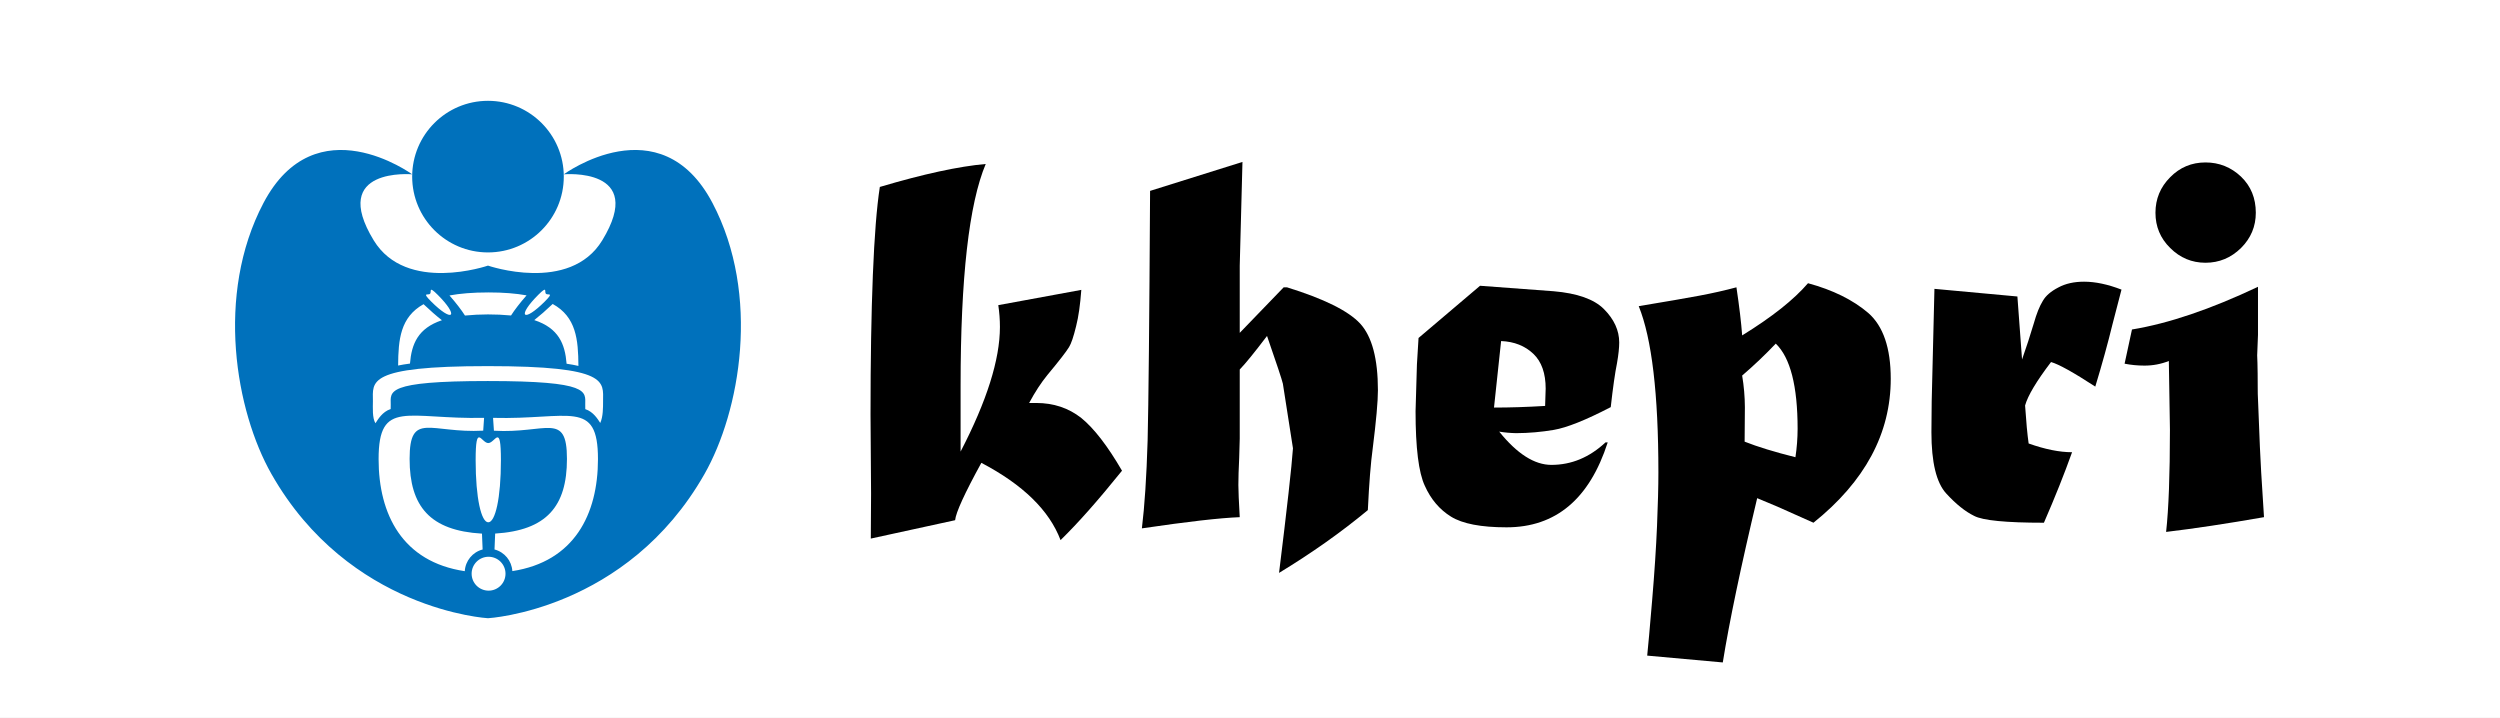
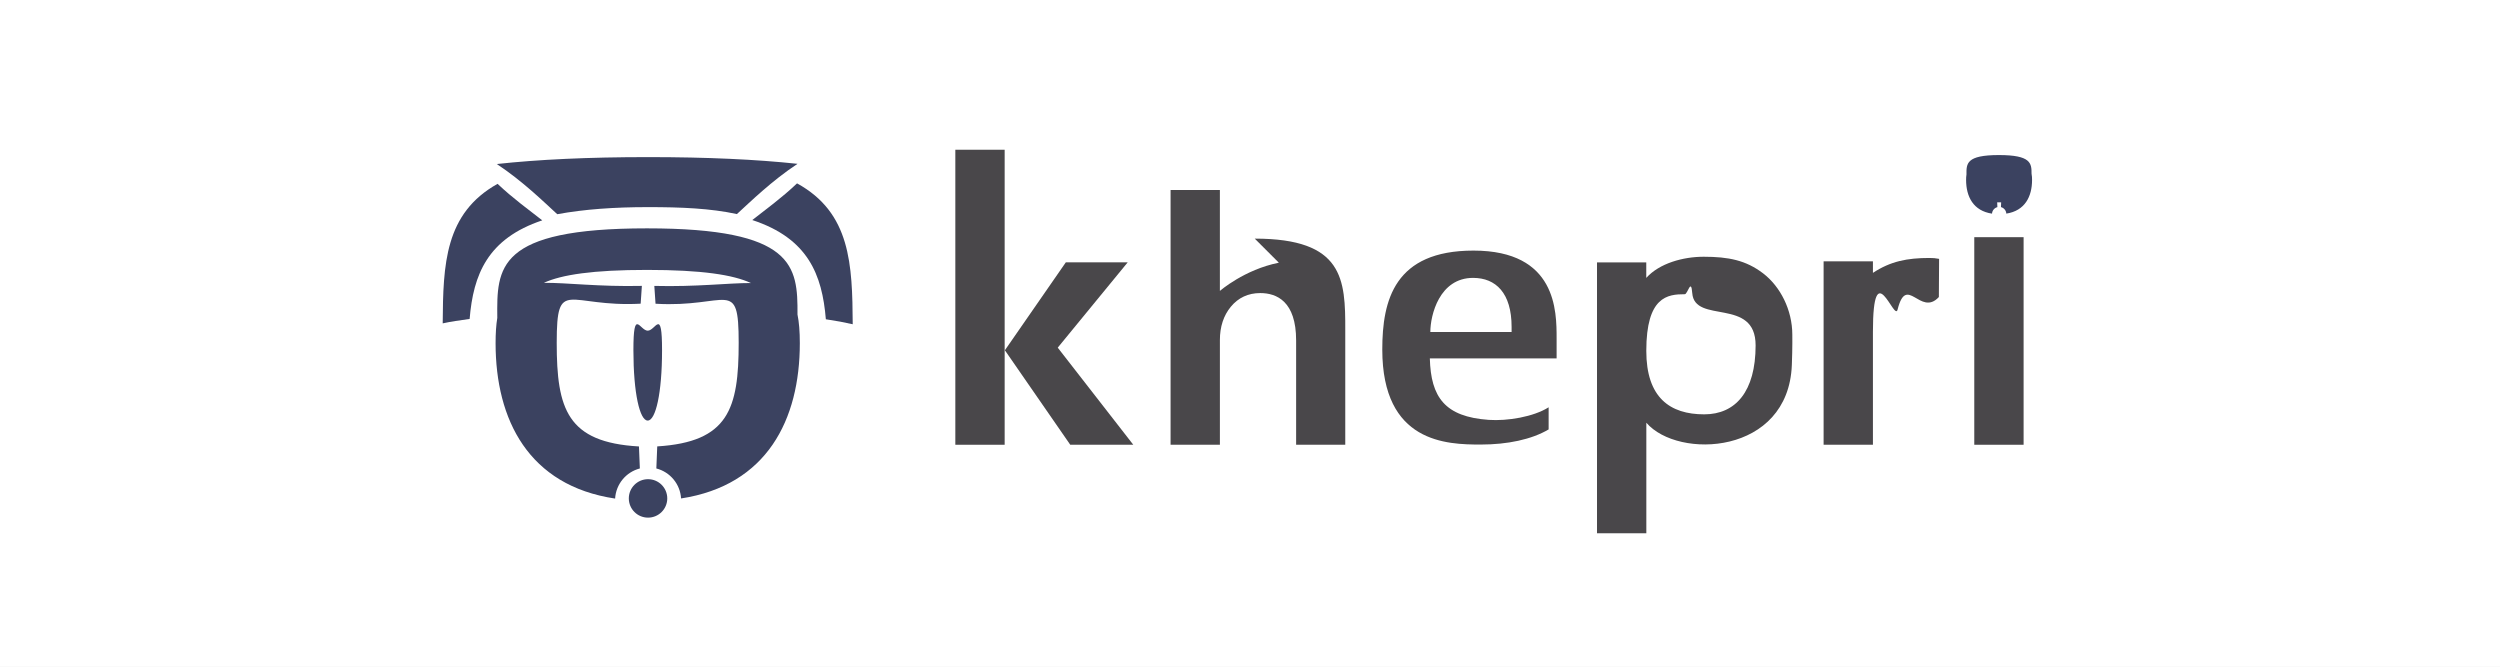
- <svg xmlns="http://www.w3.org/2000/svg" id="图层_1" data-name="图层 1" viewBox="0 0 4885 1402">
+ <svg xmlns="http://www.w3.org/2000/svg" id="图层_1" data-name="图层 1" viewBox="0 0 3840 1024">
  <defs>
-     <style>.cls-1{fill:#fff;}.cls-2{fill:#0071bc;}</style>
+     <style>.cls-1{fill:#fff;}.cls-2{fill:#3b4260;}.cls-3{fill:#49474a;}</style>
  </defs>
-   <rect class="cls-1" width="4885" height="1402" />
-   <circle class="cls-2" cx="953.52" cy="345.12" r="148.12" />
-   <path class="cls-2" d="M1392.25,396.73c-102.11-194.12-290.62-56.1-290.62-56.1s162.7-14.59,75.18,129C1113.17,574.11,953.52,519,953.52,519s-159.65,55.07-223.3-49.37c-87.52-143.63,75.18-129,75.18-129s-188.51-138-290.62,56.1c-94.68,180-53.86,407.32,15.71,529.62C682.15,1193,953.52,1208,953.52,1208s271.37-15,423-281.64C1446.11,804,1486.93,576.72,1392.25,396.73ZM1130.23,715c-6.72-1.56-14.38-3-23.09-4.27-3.12-38.41-15.35-69.56-63.2-85.27,10.91-8.6,23-19.15,36-31.52C1126,619.29,1129.91,663.61,1130.23,715Zm-78.77-138.61c19.47-19.47,11.7-5.92,15.27-2.35s17.12-4.19-2.35,15.27-34.61,28.83-38.18,25.26S1032,595.9,1051.46,576.43Zm-97.36-5c29.66,0,54.3,2,74.81,5.76-13,14.84-23.24,28.14-30.36,39.3a474.11,474.11,0,0,0-90,.11c-7.09-11.14-17.26-24.41-30.27-39.23C899,573.49,924,571.42,954.09,571.42Zm-113.76,2.66c3.57-3.57-4.19-17.12,15.27,2.35s28.83,34.61,25.26,38.18-18.72-5.79-38.18-25.26S836.77,577.65,840.34,574.08Zm-12.76,20.3c12.94,12.32,25,22.83,35.89,31.38-47.07,15.76-59.25,46.64-62.39,84.7-8.7,1.24-16.4,2.3-23.15,3.82C778.27,663.31,782.26,619.68,827.58,594.38Zm80.6,521.73c-121.78-18.15-168.4-110.76-168.4-218.93,0-118.7,56.12-77.3,206.12-80.69-.6,7.61-1.18,16-1.71,25.06-103,5.57-143.82-38.8-143.82,55.18,0,93.24,40.21,140.2,141.41,146,.38,10.88.8,21.23,1.27,31A46.59,46.59,0,0,0,908.17,1116.11Zm45.92-250.35c13.63,0,24.69-40.7,24.69,33.66s-11.05,121.19-24.69,121.19-24.69-46.82-24.69-121.19S940.46,865.76,954.09,865.76Zm.56,288.38a33.1,33.1,0,1,1,33.1-33.1A33.1,33.1,0,0,1,954.66,1154.14Zm46.47-38.2a46.59,46.59,0,0,0-34.86-42.25c.46-9.79.89-20.17,1.27-31.07,100.36-6.22,140.29-53,140.29-145.88,0-93.63-40.56-49-142.69-55.1-.53-9.08-1.11-17.48-1.71-25.1,149.15,3.85,205-37.75,205,80.66C1168.41,1005,1122.08,1097.41,1001.13,1115.94Zm177.26-332.09c0,12.47.12,30.3-5.49,42.64-4.71-7.09-13.22-21.8-29.25-27,.08-2.92-.08-5.94-.08-9,0-25.36,10.83-45.93-190.54-45.93s-189.54,20.56-189.54,45.93c0,3-.17,6-.12,8.82-16.31,5.23-25.06,20.57-29.7,27.76-6.51-10.07-5-30.73-5-43.2,0-37.8-14-68.45,224.27-68.45S1178.39,746,1178.39,783.85Z" />
-   <path d="M1719.19,365.28q127.78-37.92,206.91-44.87Q1877,437.31,1877,753.78V882.41q76.85-148.12,76.86-243.53a288,288,0,0,0-3.2-42.62l162.23-29.84q-3.21,43.69-10.14,70.83-7.48,30.89-13.87,41-8,13.31-42.16,54.33-18.7,22.9-35.77,54.84h13.88q50.7,0,88.06,29.36,37.36,30.45,79.52,103-35.77,44.32-64.84,77.16t-55.23,58.45q-33.09-87.28-154.78-151-49.12,89.55-51.25,112.08l-164.77,35.92.53-87.62-1.06-155q0-159.21,4.55-272.48T1719.19,365.28Z" />
-   <path d="M2247.26,373l180.52-56.59-5.33,202.75V650.41l85.86-89h6.41q108.56,33.61,143.16,71,34.57,37.88,34.58,130.16,0,32.55-10.11,113.09-5.86,42.7-9.58,121.09-77.72,64.55-173.52,122.7,23.46-189.66,27.2-243.48l-19.73-126.28q-2.67-11.72-30.94-93.23Q2439,704.95,2422.45,722V856.94q0,2.67-1.06,37.88-1.62,32.53-1.61,52.8,0,16.55,2.67,62.94-57.14,2.11-191.2,21.86,8-65.13,11.2-171.39Q2245.12,754.23,2247.26,373Z" />
-   <path d="M2771.83,660.39l120.2-102,143.7,10.7q69.45,5.91,98.3,34.8,29.91,30,29.92,65.31,0,15.52-4.28,40.14-5.88,28.92-12.28,86.19-73.2,38-111.12,44.44a448.06,448.06,0,0,1-73.72,6.42,227.47,227.47,0,0,1-33.12-3q52.36,65,102,65,58.76,0,105.78-44h4.28q-53.44,166-197.67,166-74.81,0-108.45-20.83t-51.28-60.33Q2766,910.81,2766,803.48l2.67-91.3Zm161.34,6-13.89,130q46.45,0,99.89-3.2,1.08-35.16,1.08-33.56,0-45.28-24-68.19Q2971.65,668,2933.18,666.41Z" />
-   <path d="M3202.08,598.22q80.51-13.34,118.91-20.55t72-16.27q8.53,57,11.2,94,44.3-27.37,76.08-52.61t52.59-49.39q72.8,19.76,117.77,58.17,43.88,38.44,43.89,128.59,0,160.1-151,281.23L3473,989.94l-39.48-16.53q-48,201.56-67.2,321l-147.69-13.34q2.67-25.08,9.61-107.48t9.59-145.91q2.67-63.47,2.67-104.56Q3240.5,693.19,3202.08,598.22Zm202.09,135.63a384.42,384.42,0,0,1,5.33,61.91L3409,863q37.88,15,99.27,30.42a379,379,0,0,0,4.27-55.5q0-125.39-42.69-166.5A882.52,882.52,0,0,1,3404.17,733.84Z" />
-   <path d="M3776.14,718.16l3.75-153.75L3942,579.33l9.09,123.08q12.82-36.37,23-70.64,8-28.36,17.61-43.89,8.53-15,30.42-26.23,20.81-11.23,50.17-11.23,33.09,0,73.11,15.48l-17.61,67.8q-13.36,55-33.62,121.72-64-41.67-86.45-48-42.7,56.09-50.7,84.91,3.19,48.07,6.94,74.23,48,17.09,84.86,17.08-22.45,63-55,137.78-111.16,0-136.28-13.34-26.23-12.8-54.58-43.78Q3774,932.78,3774,844.69,3774,787,3776.14,718.16Z" />
-   <path d="M4151.46,710.66l14.42-66.83q107.34-17.65,246.23-83.42v94l-1.59,40q0,8,.53,14.42.52,17.63.53,48.59,0,13.9.53,22.42l3.75,94q1.05,30.45,8,136.7-110.06,19.22-191.28,28.84,7.45-67.22,7.47-200.08l-2.14-133.92a127.67,127.67,0,0,1-48,9A200.11,200.11,0,0,1,4151.46,710.66Zm158.06-393.25q40.08,0,69.47,27.77,28.85,27.8,28.86,70.5,0,40.08-28.86,68.89-29.39,28.85-69.47,28.84t-68.94-28.84q-28.83-28.29-28.81-68.89t28.81-69.42Q4268.89,317.42,4309.52,317.41Z" />
+   <rect class="cls-1" width="3840" height="1024" />
+   <path class="cls-2" d="M1224.26,281.65c-23.17,22.11-49.25,41-68.76,56.33,85.53,28.09,107.38,83.76,113,152.43,15.58,2.29,29.26,4.85,41.28,7.64C1309.17,406.12,1306.7,326.9,1224.26,281.65Z" />
+   <path class="cls-2" d="M995.52,318.14c50.71,0,96.11,1.88,136.35,10.69,21.84-19.95,53.11-50.68,93.12-77.21-62.92-6.7-138.5-10.3-229.47-10.3-92.4,0-168.93,3.71-232.44,10.62,39.91,26.48,71.1,57.17,92.86,77.08C897.32,321.41,943.46,318.14,995.52,318.14Z" />
+   <path class="cls-2" d="M832.9,338.46c-19.45-15.29-45.49-34.07-68.62-56.1-81,45.24-83.67,123.22-84.29,214.33,12.06-2.7,25.82-4.61,41.37-6.82C727,421.83,748.77,366.62,832.9,338.46Z" />
+   <circle class="cls-2" cx="995.39" cy="765.56" r="29.53" />
+   <path class="cls-2" d="M1016.91,537.92c0-66.35-9.86-30-22-30s-22-36.32-22,30S982.73,646,994.89,646,1016.91,604.27,1016.91,537.92Z" />
+   <path class="cls-2" d="M993.79,350.75c-231.86,0-230.66,60.5-229.95,137.48-1.77,10.78-2.62,23.61-2.62,38.88,0,117.94,50.83,218.91,183.6,238.7a50.8,50.8,0,0,1,38-46.26c-.5-10.65-1-21.94-1.38-33.8-110.34-6.28-126.32-57.48-126.32-159.14,0-102.46,16.68-54.09,128.94-60.16.58-9.89,1.21-19,1.86-27.33-65.92,1.49-115.21-5-150.56-4.7,27.24-12.46,75-19.84,158.49-19.84,84.24,0,132.25,7.5,159.57,20.16-35.07-.09-83.67,6.08-148.39,4.42.66,8.31,1.28,17.47,1.87,27.37,111.35,6.61,127.72-42,127.72,60.08,0,101.28-15.67,152.28-125.1,159.06-.42,11.89-.88,23.2-1.38,33.88a50.8,50.8,0,0,1,38,46.07c131.87-20.21,182.39-120.94,182.39-238.51,0-17.82-1.16-32.31-3.59-44.07C1225.43,408.55,1220.41,350.75,993.79,350.75Z" />
+   <path class="cls-2" d="M3073.77,310.76c-.09,2.58-.19,5-.3,7.35a11,11,0,0,1,8.24,10c28.59-4.38,39.54-26.22,39.54-51.71a48.18,48.18,0,0,0-.78-9.55c.1-16.15-1-28.68-50.12-28.68-50.27,0-50,13.12-49.85,29.81a52.75,52.75,0,0,0-.57,8.43c0,25.57,11,47.46,39.81,51.75a11,11,0,0,1,8.24-10c-.11-2.31-.21-4.76-.3-7.33" />
+   <polygon class="cls-3" points="1643.93 683.15 1543.5 538.01 1637.09 402.98 1732.14 402.98 1624.69 533.99 1740.73 683.15 1643.93 683.15" />
+   <rect class="cls-3" x="1467.39" y="230" width="75.76" height="453.15" />
+   <path class="cls-3" d="M1927.3,366.52l37,37c-52.92,10.49-90.56,43.34-90.56,43.34v-155H1798V683.15h75.76V522.28c0-20.43,5.65-37.63,16.78-51.12,11.5-13.94,26.72-21,45.23-21,25.13,0,55.08,12.61,55.08,72.69v160.3h75.48V507.27C2066.57,428.89,2063.71,366.52,1927.3,366.52Z" />
+   <path class="cls-3" d="M2274.33,682.83c-51.82,0-151.14-2.32-151.14-146,0-76,18.9-151.92,140.09-151.92,127.84,0,127.67,93.22,127.67,134.89v30.67H2196.22c1.55,59.64,23,89.71,90.48,94.45,28.73,2,68.83-4.64,92-19.33v34C2352.44,675.1,2315.35,682.83,2274.33,682.83Zm-11.64-256c-51.78,0-65.7,57.23-65.7,83.1h124.83v-7.73C2321.82,450,2297.53,426.84,2262.7,426.84Z" />
+   <path class="cls-3" d="M2801.06,683.15V401.43h75.76v17.68c27-17.79,52.61-22.87,86.84-22.87a67.76,67.76,0,0,1,14.79,1.36l-.35,58.64c-28.61,30.93-49.5-36.35-63.42,19.33-4.85,19.39-37.86-87.39-37.86,34V683.15Z" />
+   <rect class="cls-3" x="3032.49" y="364.31" width="75.76" height="318.84" />
+   <path class="cls-3" d="M2753,514.23c0-38.42-18.56-74.24-44.86-94.35s-53.19-25.52-91.26-25.52c-31.71,0-68.06,10.05-88.21,32.5V403H2453V819.13h75.77l0-169.82c48.72,56.71,218.09,49.75,223.51-88.68C2753.35,533,2753,514.23,2753,514.23ZM2617.71,636.43c-52.59,0-89-25.52-89-97.51,0-83.46,32.57-87,59.13-87,4.42,0,9.69-25.55,11.45-1.76,3.58,48.31,97.33,5.85,97.33,80.35C2696.59,601.63,2665.66,636.43,2617.71,636.43Z" />
</svg>
